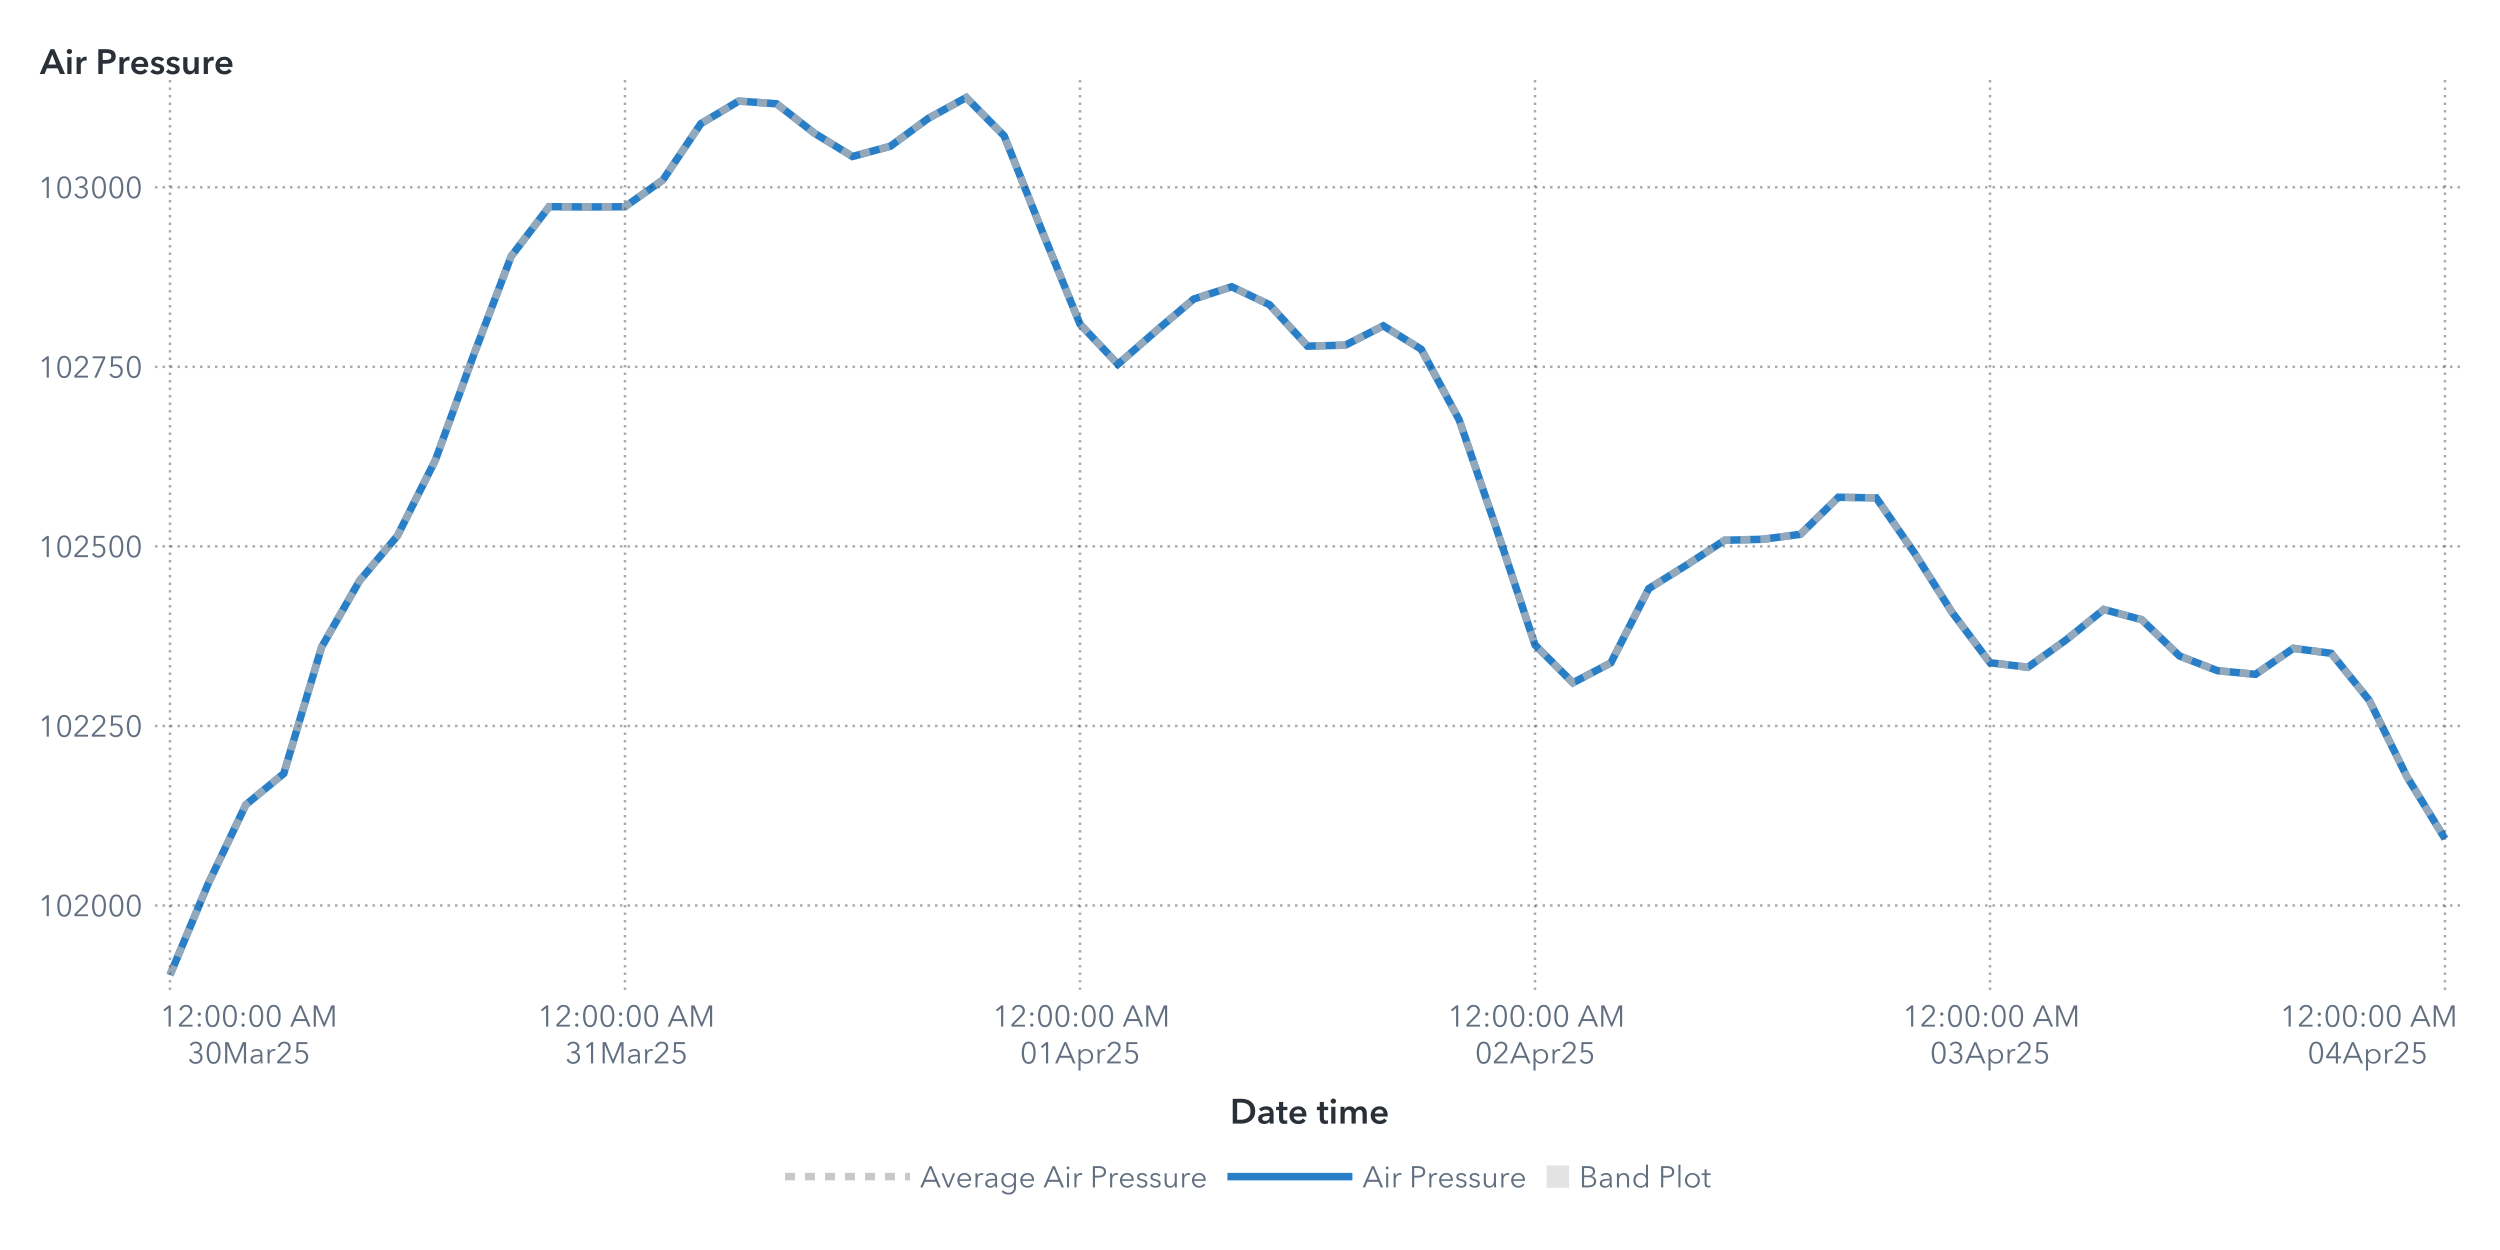
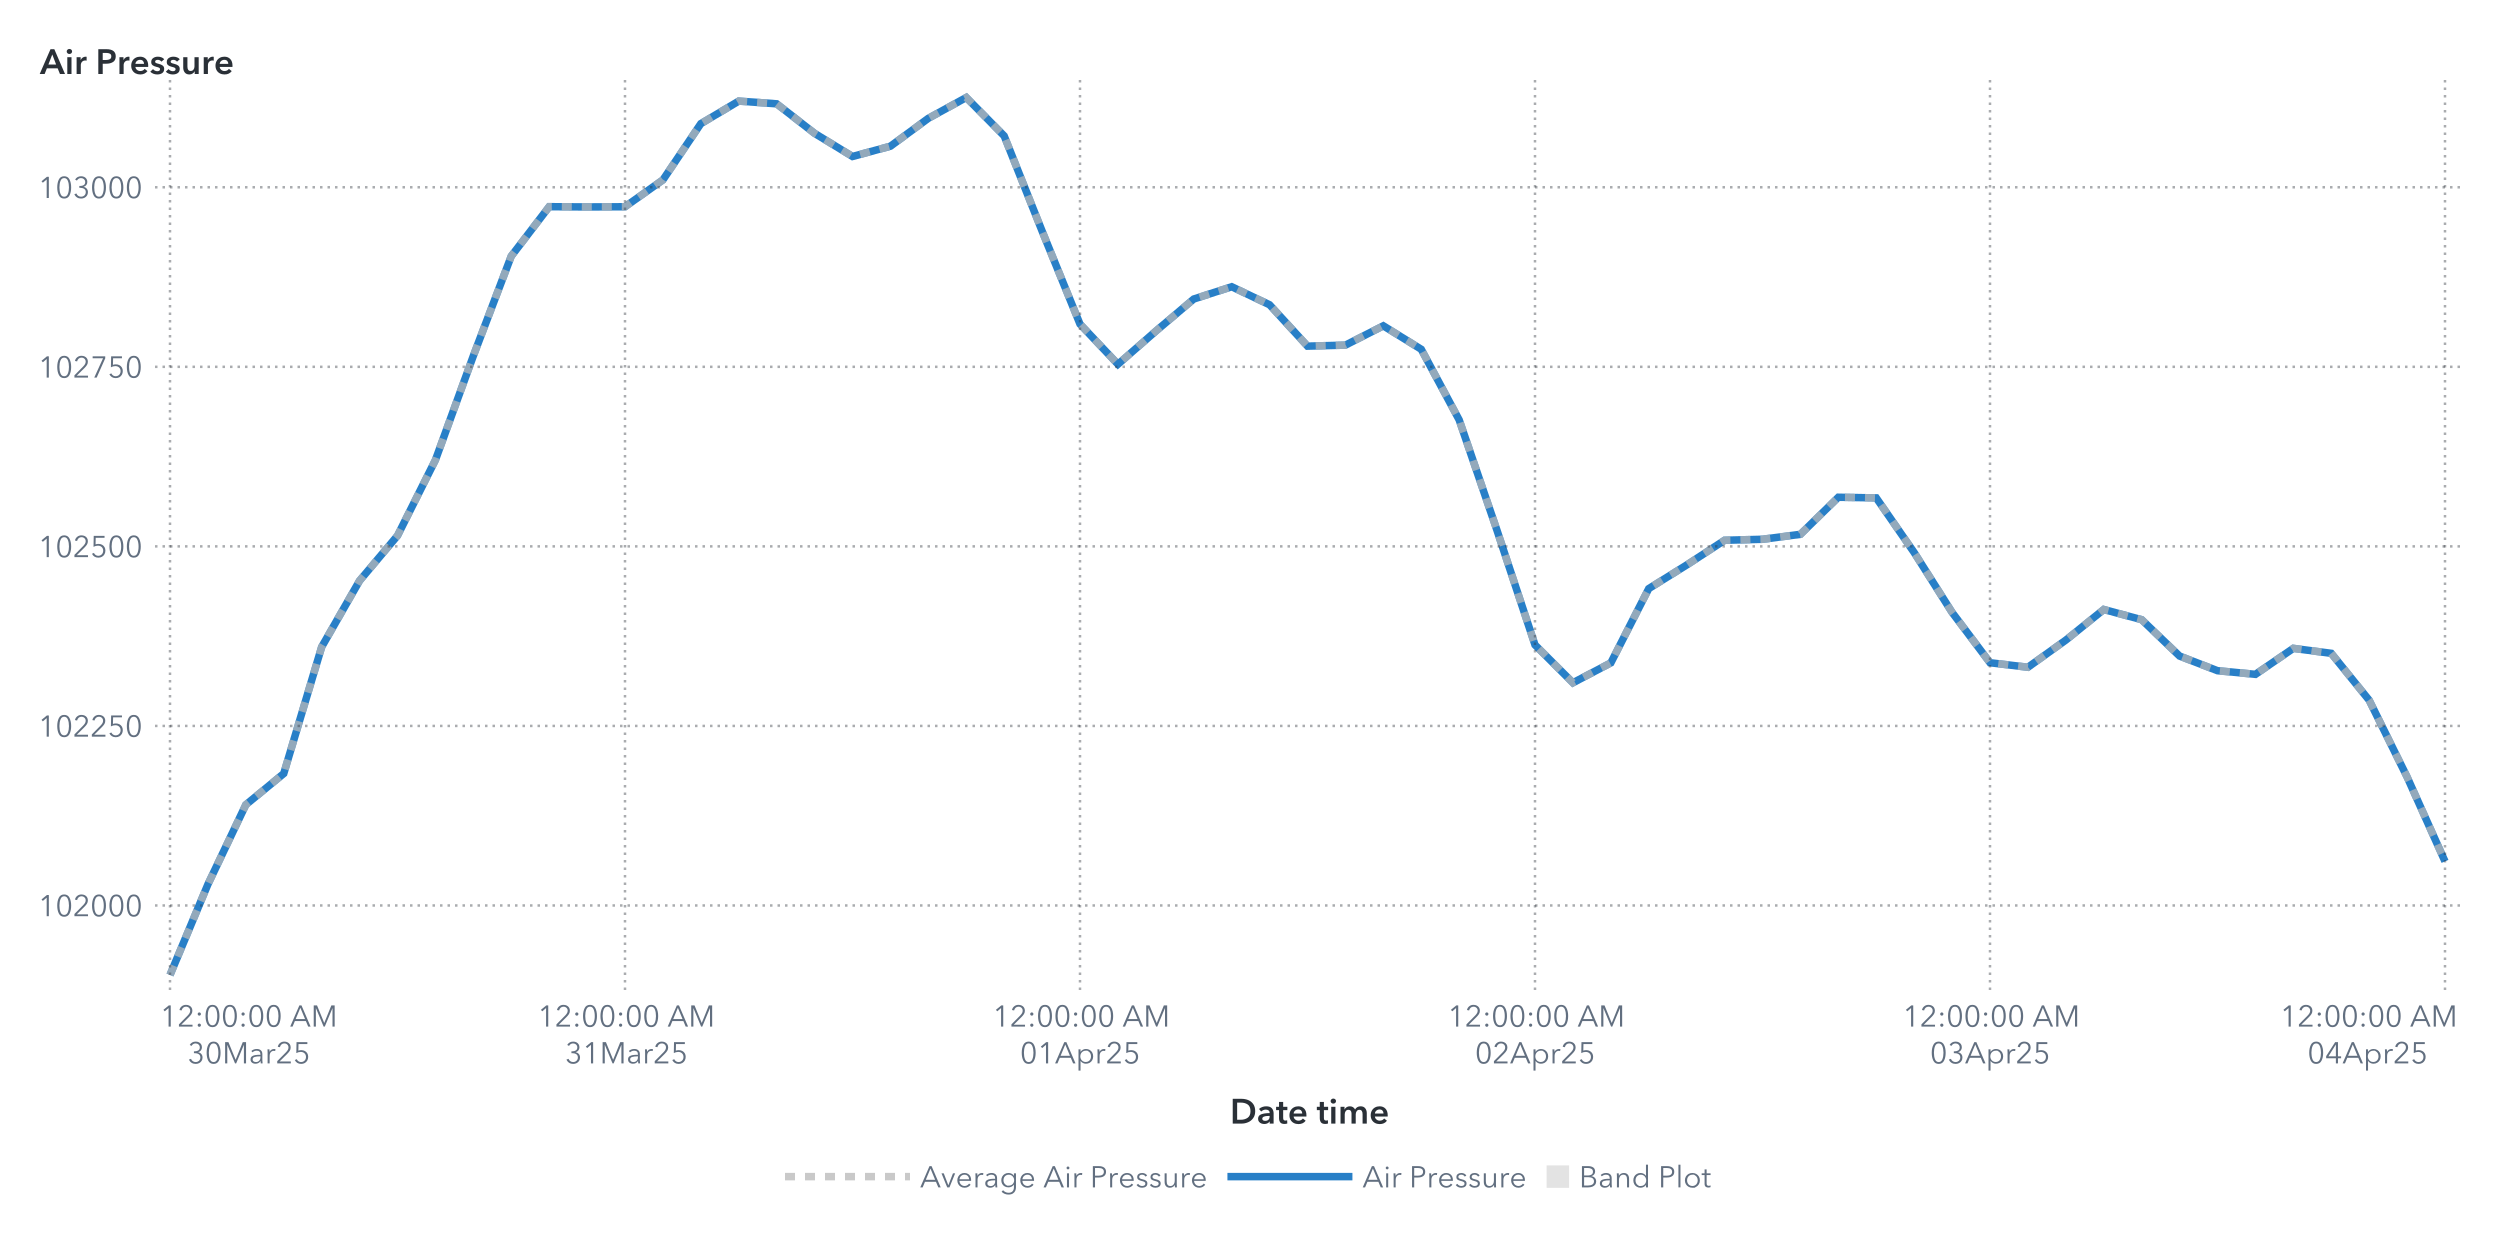
<svg xmlns="http://www.w3.org/2000/svg" xmlns:xlink="http://www.w3.org/1999/xlink" version="1.1" width="1000" height="500" viewBox="0 0 1000 500">
  <rect x="0" y="0" width="1000" height="500" fill="#ffffff">
</rect>
  <g>
    <rect x="0" y="0" rx="5" ry="5" width="1000.0" height="500.0" fill="#ffffff" opacity="0">
</rect>
    <rect x="0" y="0" rx="5" ry="5" width="1000.0" height="500.0" fill="#ffffff" opacity="0">
</rect>
    <rect x="0" y="0" rx="5" ry="5" width="1000.0" height="500.0" fill="#ffffff" opacity="0">
</rect>
    <rect x="0" y="0" rx="5" ry="5" width="1000.0" height="500.0" fill="#ffffff" opacity="0">
</rect>
    <g transform=" translate(16.0 -16.0)">
      <defs>
        <clipPath id="ClipPath0">
          <rect x="46" y="46" width="925" height="366">
</rect>
        </clipPath>
      </defs>
      <g clip-path="url(#ClipPath0)">
        <defs>
          <clipPath id="ClipPath1">
            <rect x="46" y="48" width="923" height="364">
</rect>
          </clipPath>
        </defs>
        <g clip-path="url(#ClipPath1)">
          <g transform="">
-             <polyline id="Polyline_72" points="52.0,406.0  67.17,369.72  82.33,337.89  97.5,325.42  112.67,274.77  127.83,248.28  143.0,230.27  158.17,199.99  173.33,158.36  188.5,118.46  203.67,98.67  218.83,98.78  234.0,98.7  249.17,87.95  264.33,65.46  279.5,56.44  294.67,57.53  309.83,69.34  325.0,78.59  340.17,74.48  355.33,63.33  370.5,55.0  385.67,70.37  400.83,108.41  416.0,145.64  431.17,161.7  446.33,148.45  461.5,135.61  476.67,130.7  491.83,137.91  507.0,154.46  522.17,154.05  537.33,146.33  552.5,155.72  567.67,183.96  582.83,228.23  598.0,273.97  613.17,289.11  628.33,281.15  643.5,251.44  658.67,241.99  673.83,232.11  689.0,231.71  704.17,229.72  719.33,214.9  734.5,215.16  749.67,237.02  764.83,260.95  780.0,281.09  795.17,282.9  810.33,272.04  825.5,259.8  840.67,263.88  855.83,278.42  871.0,284.28  886.17,285.74  901.33,275.34  916.5,277.33  931.67,296.09  946.83,326.77  962.0,351.5 " fill="none" stroke="#287fc7" stroke-width="3.0">
+             <polyline id="Polyline_72" points="52.0,406.0  67.17,369.72  82.33,337.89  97.5,325.42  112.67,274.77  127.83,248.28  143.0,230.27  158.17,199.99  173.33,158.36  188.5,118.46  203.67,98.67  218.83,98.78  234.0,98.7  249.17,87.95  264.33,65.46  279.5,56.44  294.67,57.53  309.83,69.34  325.0,78.59  340.17,74.48  355.33,63.33  370.5,55.0  385.67,70.37  400.83,108.41  416.0,145.64  431.17,161.7  446.33,148.45  461.5,135.61  476.67,130.7  491.83,137.91  507.0,154.46  522.17,154.05  537.33,146.33  552.5,155.72  567.67,183.96  582.83,228.23  598.0,273.97  613.17,289.11  628.33,281.15  643.5,251.44  658.67,241.99  673.83,232.11  689.0,231.71  704.17,229.72  719.33,214.9  734.5,215.16  749.67,237.02  764.83,260.95  780.0,281.09  795.17,282.9  810.33,272.04  825.5,259.8  840.67,263.88  855.83,278.42  871.0,284.28  886.17,285.74  901.33,275.34  916.5,277.33  931.67,296.09  946.83,326.77  962.0,360.55 " fill="none" stroke="#287fc7" stroke-width="3.0">
</polyline>
          </g>
          <g transform="">
-             <polyline id="Polyline_195" points="52.0,406.0  67.17,369.72  82.33,337.89  97.5,325.42  112.67,274.77  127.83,248.28  143.0,230.27  158.17,199.99  173.33,158.36  188.5,118.46  203.67,98.67  218.83,98.78  234.0,98.7  249.17,87.95  264.33,65.46  279.5,56.44  294.67,57.53  309.83,69.34  325.0,78.59  340.17,74.48  355.33,63.33  370.5,55.0  385.67,70.37  400.83,108.41  416.0,145.64  431.17,161.7  446.33,148.45  461.5,135.61  476.67,130.7  491.83,137.91  507.0,154.46  522.17,154.05  537.33,146.33  552.5,155.72  567.67,183.96  582.83,228.23  598.0,273.97  613.17,289.11  628.33,281.15  643.5,251.44  658.67,241.99  673.83,232.11  689.0,231.71  704.17,229.72  719.33,214.9  734.5,215.16  749.67,237.02  764.83,260.95  780.0,281.09  795.17,282.9  810.33,272.04  825.5,259.8  840.67,263.88  855.83,278.42  871.0,284.28  886.17,285.74  901.33,275.34  916.5,277.33  931.67,296.09  946.83,326.77  962.0,351.5 " fill="none" stroke="#b7b7b7" stroke-width="3.0" stroke-dasharray="4,4" opacity="0.75">
+             <polyline id="Polyline_195" points="52.0,406.0  67.17,369.72  82.33,337.89  97.5,325.42  112.67,274.77  127.83,248.28  143.0,230.27  158.17,199.99  173.33,158.36  188.5,118.46  203.67,98.67  218.83,98.78  234.0,98.7  249.17,87.95  264.33,65.46  279.5,56.44  294.67,57.53  309.83,69.34  325.0,78.59  340.17,74.48  355.33,63.33  370.5,55.0  385.67,70.37  400.83,108.41  416.0,145.64  431.17,161.7  446.33,148.45  461.5,135.61  476.67,130.7  491.83,137.91  507.0,154.46  522.17,154.05  537.33,146.33  552.5,155.72  567.67,183.96  582.83,228.23  598.0,273.97  613.17,289.11  628.33,281.15  643.5,251.44  658.67,241.99  673.83,232.11  689.0,231.71  704.17,229.72  719.33,214.9  734.5,215.16  749.67,237.02  764.83,260.95  780.0,281.09  795.17,282.9  810.33,272.04  825.5,259.8  840.67,263.88  855.83,278.42  871.0,284.28  886.17,285.74  901.33,275.34  916.5,277.33  931.67,296.09  946.83,326.77  962.0,360.55 " fill="none" stroke="#b7b7b7" stroke-width="3.0" stroke-dasharray="4,4" opacity="0.75">
</polyline>
          </g>
          <g transform="">
</g>
        </g>
        <path d="M46.0 378.19L969.0 378.19" stroke="#2a3037" stroke-dasharray="1,2" fill="none" opacity="0.4">
</path>
        <path d="M46.0 306.37L969.0 306.37" stroke="#2a3037" stroke-dasharray="1,2" fill="none" opacity="0.4">
</path>
        <path d="M46.0 234.55L969.0 234.55" stroke="#2a3037" stroke-dasharray="1,2" fill="none" opacity="0.4">
</path>
        <path d="M46.0 162.73L969.0 162.73" stroke="#2a3037" stroke-dasharray="1,2" fill="none" opacity="0.4">
</path>
        <path d="M46.0 90.91L969.0 90.91" stroke="#2a3037" stroke-dasharray="1,2" fill="none" opacity="0.4">
</path>
        <path d="M52.0 412.0L52.0 48.0" stroke="#2a3037" stroke-dasharray="1,2" fill="none" opacity="0.4">
</path>
        <path d="M234.0 412.0L234.0 48.0" stroke="#2a3037" stroke-dasharray="1,2" fill="none" opacity="0.4">
</path>
        <path d="M416.0 412.0L416.0 48.0" stroke="#2a3037" stroke-dasharray="1,2" fill="none" opacity="0.4">
</path>
        <path d="M598.0 412.0L598.0 48.0" stroke="#2a3037" stroke-dasharray="1,2" fill="none" opacity="0.4">
</path>
        <path d="M780.0 412.0L780.0 48.0" stroke="#2a3037" stroke-dasharray="1,2" fill="none" opacity="0.4">
</path>
        <path d="M962.0 412.0L962.0 48.0" stroke="#2a3037" stroke-dasharray="1,2" fill="none" opacity="0.4">
</path>
      </g>
      <defs>
        <clipPath id="ClipPath2">
          <rect x="0" y="49" width="46" height="363">
</rect>
        </clipPath>
      </defs>
      <g clip-path="url(#ClipPath2)">
        <g fill="#626f80" stroke="#626f80" transform="translate(-0.76 382.49) scale(0.012 -0.012)">
          <defs>
            <path id="g49/TT0" d="M358.0 0 L286.0 0 L286.0 619.0 L158.0 510.0 L114.0 560.0 L294.0 708.0 L358.0 708.0 L358.0 0Z">
</path>
          </defs>
          <use x="0" y="0" xlink:href="#g49/TT0" />
          <defs>
            <path id="g48/TT0" d="M522.0 353.0Q 522.0,195.0  467.0,88.5 T 290.0,-18.0 Q 167.0,-18.0  112.5,88.5 T 58.0,353.0 Q 58.0,512.0  112.5,619.0 T 290.0,726.0 Q 412.0,726.0  467.0,618.5 T 522.0,353.0 Z M131.0 353.0Q 131.0,226.0  167.5,135.0 T 290.0,44.0 Q 375.0,44.0  412.0,135.5 T 449.0,353.0 Q 449.0,480.0  412.0,572.5 T 290.0,665.0 Q 204.0,665.0  167.5,573.0 T 131.0,353.0 Z">
</path>
          </defs>
          <use x="580.0" y="0" xlink:href="#g48/TT0" />
          <defs>
            <path id="g50/TT0" d="M51.0 0 L51.0 75.0 L341.0 368.0Q 380.0,408.0  403.0,447.0 T 426.0,530.0 Q 426.0,590.0  385.5,627.5 T 286.0,665.0 Q 230.0,665.0  191.0,630.0 T 140.0,539.0  L69.0 553.0Q 84.0,629.0  144.0,677.5 T 286.0,726.0 Q 344.0,726.0  392.5,703.5 T 470.0,637.0 T 499.0,531.0 Q 499.0,469.0  470.0,421.5 T 384.0,317.0  L129.0 64.0 L504.0 64.0 L504.0 0 L51.0 0Z">
</path>
          </defs>
          <use x="1160.0" y="0" xlink:href="#g50/TT0" />
          <use x="1740.0" y="0" xlink:href="#g48/TT0" />
          <use x="2320.0" y="0" xlink:href="#g48/TT0" />
          <use x="2900.0" y="0" xlink:href="#g48/TT0" />
        </g>
        <text id="Text_380" x="41.0" y="382.49" font-size="9.0pt" font-family="Avenir Next for SAS" fill="#626f80" text-anchor="end" opacity="0">
102000</text>
        <g fill="#626f80" stroke="#626f80" transform="translate(-0.76 310.67) scale(0.012 -0.012)">
          <use x="0" y="0" xlink:href="#g49/TT0" />
          <use x="580.0" y="0" xlink:href="#g48/TT0" />
          <use x="1160.0" y="0" xlink:href="#g50/TT0" />
          <use x="1740.0" y="0" xlink:href="#g50/TT0" />
          <defs>
            <path id="g53/TT0" d="M180.0 644.0 L175.0 425.0Q 219.0,441.0  273.0,441.0 Q 339.0,441.0  391.5,413.0 T 473.5,334.5 T 503.0,219.0 Q 503.0,151.0  473.5,97.0 T 390.5,12.5 T 268.0,-18.0 Q 194.0,-18.0  140.0,16.0 T 56.0,111.0  L121.0 140.0Q 140.0,96.0  179.0,70.0 T 264.0,44.0 Q 311.0,44.0  349.0,66.0 T 408.5,126.5 T 430.0,212.0 Q 430.0,289.0  380.5,335.5 T 254.0,382.0 Q 180.0,382.0  107.0,343.0  L114.0 708.0 L475.0 708.0 L475.0 644.0 L180.0 644.0Z">
</path>
          </defs>
          <use x="2320.0" y="0" xlink:href="#g53/TT0" />
          <use x="2900.0" y="0" xlink:href="#g48/TT0" />
        </g>
        <text id="Text_381" x="41.0" y="310.67" font-size="9.0pt" font-family="Avenir Next for SAS" fill="#626f80" text-anchor="end" opacity="0">
102250</text>
        <g fill="#626f80" stroke="#626f80" transform="translate(-0.76 238.85) scale(0.012 -0.012)">
          <use x="0" y="0" xlink:href="#g49/TT0" />
          <use x="580.0" y="0" xlink:href="#g48/TT0" />
          <use x="1160.0" y="0" xlink:href="#g50/TT0" />
          <use x="1740.0" y="0" xlink:href="#g53/TT0" />
          <use x="2320.0" y="0" xlink:href="#g48/TT0" />
          <use x="2900.0" y="0" xlink:href="#g48/TT0" />
        </g>
        <text id="Text_382" x="41.0" y="238.85" font-size="9.0pt" font-family="Avenir Next for SAS" fill="#626f80" text-anchor="end" opacity="0">
102500</text>
        <g fill="#626f80" stroke="#626f80" transform="translate(-0.76 167.03) scale(0.012 -0.012)">
          <use x="0" y="0" xlink:href="#g49/TT0" />
          <use x="580.0" y="0" xlink:href="#g48/TT0" />
          <use x="1160.0" y="0" xlink:href="#g50/TT0" />
          <defs>
            <path id="g55/TT0" d="M498.0 642.0 L213.0 0 L132.0 0 L425.0 644.0 L78.0 644.0 L78.0 708.0 L498.0 708.0 L498.0 642.0Z">
</path>
          </defs>
          <use x="1740.0" y="0" xlink:href="#g55/TT0" />
          <use x="2320.0" y="0" xlink:href="#g53/TT0" />
          <use x="2900.0" y="0" xlink:href="#g48/TT0" />
        </g>
        <text id="Text_383" x="41.0" y="167.03" font-size="9.0pt" font-family="Avenir Next for SAS" fill="#626f80" text-anchor="end" opacity="0">
102750</text>
        <g fill="#626f80" stroke="#626f80" transform="translate(-0.76 95.21) scale(0.012 -0.012)">
          <use x="0" y="0" xlink:href="#g49/TT0" />
          <use x="580.0" y="0" xlink:href="#g48/TT0" />
          <defs>
            <path id="g51/TT0" d="M245.0 402.0Q 319.0,402.0  364.5,433.5 T 410.0,532.0 Q 410.0,590.0  369.0,627.5 T 270.0,665.0 Q 226.0,665.0  191.0,643.5 T 135.0,582.0  L74.0 614.0Q 106.0,670.0  157.0,698.0 T 274.0,726.0 Q 331.0,726.0  378.0,703.5 T 453.0,638.0 T 481.0,536.0 Q 481.0,475.0  446.5,432.0 T 358.0,374.0  L358.0 372.0Q 421.0,359.0  461.0,312.0 T 501.0,196.0 Q 501.0,131.0  470.0,82.5 T 387.0,8.0 T 273.0,-18.0 Q 196.0,-18.0  137.5,19.5 T 49.0,127.0  L117.0 152.0Q 135.0,102.0  177.0,73.0 T 273.0,44.0 Q 314.0,44.0  350.0,62.5 T 407.5,115.5 T 429.0,196.0 Q 429.0,271.0  376.0,305.5 T 245.0,340.0  L214.0 340.0 L214.0 402.0 L245.0 402.0Z">
</path>
          </defs>
          <use x="1160.0" y="0" xlink:href="#g51/TT0" />
          <use x="1740.0" y="0" xlink:href="#g48/TT0" />
          <use x="2320.0" y="0" xlink:href="#g48/TT0" />
          <use x="2900.0" y="0" xlink:href="#g48/TT0" />
        </g>
        <text id="Text_384" x="41.0" y="95.21" font-size="9.0pt" font-family="Avenir Next for SAS" fill="#626f80" text-anchor="end" opacity="0">
103000</text>
      </g>
      <g fill="#2a3037" stroke="#2a3037" transform="translate(0 45.59) scale(0.014 -0.014)">
        <defs>
          <path id="g65/TT1" d="M300.0 708.0 L409.0 708.0 L714.0 0 L570.0 0 L504.0 162.0 L197.0 162.0 L133.0 0 L-8.0 0 L300.0 708.0Z M460.0 270.0 L351.0 558.0 L240.0 270.0 L460.0 270.0Z">
</path>
        </defs>
        <use x="0" y="0" xlink:href="#g65/TT1" />
        <defs>
          <path id="g105/TT1" d="M133.0 715.0Q 166.0,715.0  188.5,694.5 T 211.0,643.0 Q 211.0,612.0  188.5,591.5 T 133.0,571.0 Q 101.0,571.0  79.0,592.5 T 57.0,643.0 Q 57.0,672.0  79.0,693.5 T 133.0,715.0 Z M74.0 480.0 L194.0 480.0 L194.0 0 L74.0 0 L74.0 480.0Z">
</path>
        </defs>
        <use x="706.0" y="0" xlink:href="#g105/TT1" />
        <defs>
          <path id="g114/TT1" d="M187.0 480.0 L187.0 400.0 L189.0 400.0Q 209.0,443.0  246.0,468.5 T 329.0,494.0 Q 346.0,494.0  358.0,491.0  L358.0 381.0Q 338.0,386.0  321.0,386.0 Q 272.0,386.0  243.0,363.0 T 203.0,310.5 T 192.0,257.0  L192.0 0 L72.0 0 L72.0 480.0 L187.0 480.0Z">
</path>
        </defs>
        <use x="974.0" y="0" xlink:href="#g114/TT1" />
        <defs>
          <path id="g80/TT1" d="M309.0 708.0Q 576.0,708.0  576.0,503.0 Q 576.0,393.0  500.0,343.0 T 301.0,293.0  L204.0 293.0 L204.0 0 L78.0 0 L78.0 708.0 L309.0 708.0Z M449.0 503.0Q 449.0,560.0  407.5,581.0 T 296.0,602.0  L204.0 602.0 L204.0 399.0 L292.0 399.0Q 363.0,399.0  406.0,422.0 T 449.0,503.0 Z">
</path>
        </defs>
        <use x="1588.0" y="0" xlink:href="#g80/TT1" />
        <use x="2198.0" y="0" xlink:href="#g114/TT1" />
        <defs>
          <path id="g101/TT1" d="M529.0 202.0 L164.0 202.0Q 168.0,152.0  208.0,118.0 T 301.0,84.0 Q 384.0,84.0  428.0,146.0  L508.0 82.0Q 437.0,-14.0  302.0,-14.0 Q 228.0,-14.0  169.5,16.5 T 77.5,104.0 T 44.0,237.0 Q 44.0,313.0  77.0,371.5 T 168.0,462.0 T 298.0,494.0 Q 402.0,494.0  466.0,427.0 T 530.0,234.0 Q 530.0,213.0  529.0,202.0 Z M297.0 404.0Q 244.0,404.0  206.0,371.0 T 164.0,288.0  L410.0 288.0Q 410.0,338.0  381.0,371.0 T 297.0,404.0 Z">
</path>
        </defs>
        <use x="2562.0" y="0" xlink:href="#g101/TT1" />
        <defs>
          <path id="g115/TT1" d="M230.0 404.0Q 198.0,404.0  175.5,391.0 T 153.0,352.0 Q 153.0,327.0  176.0,315.0 T 257.0,289.0 Q 325.0,273.0  368.5,241.0 T 412.0,146.0 Q 412.0,64.0  355.5,25.0 T 212.0,-14.0 Q 155.0,-14.0  102.0,7.0 T 15.0,65.0  L94.0 139.0Q 114.0,112.0  146.5,95.5 T 217.0,79.0 Q 248.0,79.0  271.0,93.0 T 294.0,136.0 Q 294.0,164.0  269.5,177.5 T 184.0,205.0 Q 119.0,221.0  80.5,250.5 T 42.0,341.0 Q 42.0,416.0  98.0,455.0 T 233.0,494.0 Q 287.0,494.0  336.0,475.0 T 413.0,421.0  L335.0 352.0Q 318.0,374.0  290.0,389.0 T 230.0,404.0 Z">
</path>
        </defs>
        <use x="3136.0" y="0" xlink:href="#g115/TT1" />
        <use x="3580.0" y="0" xlink:href="#g115/TT1" />
        <defs>
          <path id="g117/TT1" d="M396.0 0 L396.0 77.0 L394.0 77.0Q 377.0,39.0  336.5,12.5 T 245.0,-14.0 Q 157.0,-14.0  112.5,42.5 T 68.0,180.0  L68.0 480.0 L188.0 480.0 L188.0 214.0Q 188.0,86.0  278.0,86.0 Q 332.0,86.0  361.0,124.5 T 390.0,216.0  L390.0 480.0 L510.0 480.0 L510.0 0 L396.0 0Z">
</path>
        </defs>
        <use x="4024.0" y="0" xlink:href="#g117/TT1" />
        <use x="4606.0" y="0" xlink:href="#g114/TT1" />
        <use x="4970.0" y="0" xlink:href="#g101/TT1" />
      </g>
      <text id="Text_385" x="0" y="45.59" font-size="10.5pt" font-family="Avenir Next for SAS" font-weight="bold" fill="#2a3037" text-anchor="start" opacity="0">
Air Pressure</text>
      <defs>
        <clipPath id="ClipPath3">
          <rect x="46" y="412" width="922" height="57">
</rect>
        </clipPath>
      </defs>
      <g clip-path="url(#ClipPath3)">
        <g fill="#626f80" stroke="#626f80" transform="translate(48.0 426.65) scale(0.012 -0.012)">
          <use x="0" y="0" xlink:href="#g49/TT0" />
          <use x="580.0" y="0" xlink:href="#g50/TT0" />
          <defs>
            <path id="g58/TT0" d="M150.0 366.0Q 127.0,366.0  111.5,382.0 T 96.0,420.0 Q 96.0,442.0  111.5,458.0 T 150.0,474.0 Q 173.0,474.0  188.5,458.0 T 204.0,420.0 Q 204.0,398.0  188.5,382.0 T 150.0,366.0 Z M150.0 -6.0Q 127.0,-6.0  111.5,10.0 T 96.0,48.0 Q 96.0,70.0  111.5,86.0 T 150.0,102.0 Q 173.0,102.0  188.5,86.0 T 204.0,48.0 Q 204.0,26.0  188.5,10.0 T 150.0,-6.0 Z">
</path>
          </defs>
          <use x="1160.0" y="0" xlink:href="#g58/TT0" />
          <use x="1460.0" y="0" xlink:href="#g48/TT0" />
          <use x="2040.0" y="0" xlink:href="#g48/TT0" />
          <use x="2620.0" y="0" xlink:href="#g58/TT0" />
          <use x="2920.0" y="0" xlink:href="#g48/TT0" />
          <use x="3500.0" y="0" xlink:href="#g48/TT0" />
          <defs>
            <path id="g65/TT0" d="M89.0 0 L10.0 0 L316.0 708.0 L386.0 708.0 L690.0 0 L610.0 0 L532.0 186.0 L166.0 186.0 L89.0 0Z M193.0 252.0 L505.0 252.0 L349.0 628.0 L193.0 252.0Z">
</path>
          </defs>
          <use x="4330.0" y="0" xlink:href="#g65/TT0" />
          <defs>
            <path id="g77/TT0" d="M444.0 122.0 L445.0 122.0 L682.0 708.0 L792.0 708.0 L792.0 0 L720.0 0 L720.0 615.0 L718.0 615.0 L462.0 0 L424.0 0 L168.0 615.0 L166.0 615.0 L166.0 0 L94.0 0 L94.0 708.0 L204.0 708.0 L444.0 122.0Z">
</path>
          </defs>
          <use x="5030.0" y="0" xlink:href="#g77/TT0" />
        </g>
        <text x="83.0" y="426.65" font-size="9.0pt" font-family="Avenir Next for SAS" fill="#626f80" text-anchor="middle" opacity="0">
12:00:00 AM</text>
        <g fill="#626f80" stroke="#626f80" transform="translate(59.0 441.35) scale(0.012 -0.012)">
          <use x="0" y="0" xlink:href="#g51/TT0" />
          <use x="580.0" y="0" xlink:href="#g48/TT0" />
          <use x="1160.0" y="0" xlink:href="#g77/TT0" />
          <defs>
            <path id="g97/TT0" d="M260.0 423.0Q 220.0,423.0  183.0,408.0 T 121.0,368.0  L83.0 413.0Q 113.0,443.0  161.0,461.5 T 267.0,480.0 Q 347.0,480.0  398.0,436.0 T 449.0,310.0  L449.0 105.0Q 449.0,42.0  457.0,0  L396.0 0Q 389.0,40.0  389.0,76.0  L387.0 76.0Q 355.0,30.0  314.5,9.0 T 217.0,-12.0 Q 178.0,-12.0  141.0,2.5 T 79.5,49.0 T 55.0,130.0 Q 55.0,198.0  99.0,232.0 T 212.5,276.5 T 385.0,287.0  L385.0 302.0Q 385.0,362.0  353.0,392.5 T 260.0,423.0 Z M125.0 133.0Q 125.0,87.0  157.0,65.5 T 235.0,44.0 Q 304.0,44.0  344.5,89.0 T 385.0,199.0  L385.0 234.0 L365.0 234.0Q 259.0,234.0  192.0,213.5 T 125.0,133.0 Z">
</path>
          </defs>
          <use x="2046.0" y="0" xlink:href="#g97/TT0" />
          <defs>
            <path id="g114/TT0" d="M86.0 468.0 L151.0 468.0Q 155.0,418.0  155.0,388.0  L157.0 388.0Q 177.0,429.0  217.5,454.5 T 307.0,480.0 Q 334.0,480.0  352.0,475.0  L343.0 411.0Q 337.0,413.0  322.5,415.0 T 295.0,417.0 Q 236.0,417.0  197.0,372.5 T 158.0,240.0  L158.0 0 L90.0 0 L90.0 365.0Q 90.0,425.0  86.0,468.0 Z">
</path>
          </defs>
          <use x="2580.0" y="0" xlink:href="#g114/TT0" />
          <use x="2940.0" y="0" xlink:href="#g50/TT0" />
          <use x="3520.0" y="0" xlink:href="#g53/TT0" />
        </g>
        <text x="83.0" y="441.35" font-size="9.0pt" font-family="Avenir Next for SAS" fill="#626f80" text-anchor="middle" opacity="0">
30Mar25</text>
        <g fill="#626f80" stroke="#626f80" transform="translate(199.0 426.65) scale(0.012 -0.012)">
          <use x="0" y="0" xlink:href="#g49/TT0" />
          <use x="580.0" y="0" xlink:href="#g50/TT0" />
          <use x="1160.0" y="0" xlink:href="#g58/TT0" />
          <use x="1460.0" y="0" xlink:href="#g48/TT0" />
          <use x="2040.0" y="0" xlink:href="#g48/TT0" />
          <use x="2620.0" y="0" xlink:href="#g58/TT0" />
          <use x="2920.0" y="0" xlink:href="#g48/TT0" />
          <use x="3500.0" y="0" xlink:href="#g48/TT0" />
          <use x="4330.0" y="0" xlink:href="#g65/TT0" />
          <use x="5030.0" y="0" xlink:href="#g77/TT0" />
        </g>
        <text x="234.0" y="426.65" font-size="9.0pt" font-family="Avenir Next for SAS" fill="#626f80" text-anchor="middle" opacity="0">
12:00:00 AM</text>
        <g fill="#626f80" stroke="#626f80" transform="translate(210.0 441.35) scale(0.012 -0.012)">
          <use x="0" y="0" xlink:href="#g51/TT0" />
          <use x="580.0" y="0" xlink:href="#g49/TT0" />
          <use x="1160.0" y="0" xlink:href="#g77/TT0" />
          <use x="2046.0" y="0" xlink:href="#g97/TT0" />
          <use x="2580.0" y="0" xlink:href="#g114/TT0" />
          <use x="2940.0" y="0" xlink:href="#g50/TT0" />
          <use x="3520.0" y="0" xlink:href="#g53/TT0" />
        </g>
        <text x="234.0" y="441.35" font-size="9.0pt" font-family="Avenir Next for SAS" fill="#626f80" text-anchor="middle" opacity="0">
31Mar25</text>
        <g fill="#626f80" stroke="#626f80" transform="translate(381.0 426.65) scale(0.012 -0.012)">
          <use x="0" y="0" xlink:href="#g49/TT0" />
          <use x="580.0" y="0" xlink:href="#g50/TT0" />
          <use x="1160.0" y="0" xlink:href="#g58/TT0" />
          <use x="1460.0" y="0" xlink:href="#g48/TT0" />
          <use x="2040.0" y="0" xlink:href="#g48/TT0" />
          <use x="2620.0" y="0" xlink:href="#g58/TT0" />
          <use x="2920.0" y="0" xlink:href="#g48/TT0" />
          <use x="3500.0" y="0" xlink:href="#g48/TT0" />
          <use x="4330.0" y="0" xlink:href="#g65/TT0" />
          <use x="5030.0" y="0" xlink:href="#g77/TT0" />
        </g>
        <text x="416.0" y="426.65" font-size="9.0pt" font-family="Avenir Next for SAS" fill="#626f80" text-anchor="middle" opacity="0">
12:00:00 AM</text>
        <g fill="#626f80" stroke="#626f80" transform="translate(392.0 441.35) scale(0.012 -0.012)">
          <use x="0" y="0" xlink:href="#g48/TT0" />
          <use x="580.0" y="0" xlink:href="#g49/TT0" />
          <use x="1160.0" y="0" xlink:href="#g65/TT0" />
          <defs>
            <path id="g112/TT0" d="M90.0 -240.0 L90.0 468.0 L158.0 468.0 L158.0 387.0 L161.0 387.0Q 189.0,431.0  237.0,455.5 T 337.0,480.0 Q 408.0,480.0  463.5,447.5 T 549.0,359.0 T 579.0,234.0 Q 579.0,165.0  549.0,109.0 T 463.5,20.5 T 337.0,-12.0 Q 286.0,-12.0  238.0,12.0 T 161.0,79.0  L158.0 79.0 L158.0 -240.0 L90.0 -240.0Z M330.0 423.0Q 278.0,423.0  237.0,398.0 T 173.0,330.0 T 150.0,234.0 Q 150.0,181.0  173.0,138.0 T 237.0,70.5 T 330.0,46.0 Q 385.0,46.0  425.0,71.0 T 486.0,138.5 T 507.0,234.0 Q 507.0,287.0  486.0,330.0 T 425.0,398.0 T 385.0,423.0 Z">
</path>
          </defs>
          <use x="1860.0" y="0" xlink:href="#g112/TT0" />
          <use x="2495.0" y="0" xlink:href="#g114/TT0" />
          <use x="2855.0" y="0" xlink:href="#g50/TT0" />
          <use x="3435.0" y="0" xlink:href="#g53/TT0" />
        </g>
        <text x="416.0" y="441.35" font-size="9.0pt" font-family="Avenir Next for SAS" fill="#626f80" text-anchor="middle" opacity="0">
01Apr25</text>
        <g fill="#626f80" stroke="#626f80" transform="translate(563.0 426.65) scale(0.012 -0.012)">
          <use x="0" y="0" xlink:href="#g49/TT0" />
          <use x="580.0" y="0" xlink:href="#g50/TT0" />
          <use x="1160.0" y="0" xlink:href="#g58/TT0" />
          <use x="1460.0" y="0" xlink:href="#g48/TT0" />
          <use x="2040.0" y="0" xlink:href="#g48/TT0" />
          <use x="2620.0" y="0" xlink:href="#g58/TT0" />
          <use x="2920.0" y="0" xlink:href="#g48/TT0" />
          <use x="3500.0" y="0" xlink:href="#g48/TT0" />
          <use x="4330.0" y="0" xlink:href="#g65/TT0" />
          <use x="5030.0" y="0" xlink:href="#g77/TT0" />
        </g>
        <text x="598.0" y="426.65" font-size="9.0pt" font-family="Avenir Next for SAS" fill="#626f80" text-anchor="middle" opacity="0">
12:00:00 AM</text>
        <g fill="#626f80" stroke="#626f80" transform="translate(574.0 441.35) scale(0.012 -0.012)">
          <use x="0" y="0" xlink:href="#g48/TT0" />
          <use x="580.0" y="0" xlink:href="#g50/TT0" />
          <use x="1160.0" y="0" xlink:href="#g65/TT0" />
          <use x="1860.0" y="0" xlink:href="#g112/TT0" />
          <use x="2495.0" y="0" xlink:href="#g114/TT0" />
          <use x="2855.0" y="0" xlink:href="#g50/TT0" />
          <use x="3435.0" y="0" xlink:href="#g53/TT0" />
        </g>
        <text x="598.0" y="441.35" font-size="9.0pt" font-family="Avenir Next for SAS" fill="#626f80" text-anchor="middle" opacity="0">
02Apr25</text>
        <g fill="#626f80" stroke="#626f80" transform="translate(745.0 426.65) scale(0.012 -0.012)">
          <use x="0" y="0" xlink:href="#g49/TT0" />
          <use x="580.0" y="0" xlink:href="#g50/TT0" />
          <use x="1160.0" y="0" xlink:href="#g58/TT0" />
          <use x="1460.0" y="0" xlink:href="#g48/TT0" />
          <use x="2040.0" y="0" xlink:href="#g48/TT0" />
          <use x="2620.0" y="0" xlink:href="#g58/TT0" />
          <use x="2920.0" y="0" xlink:href="#g48/TT0" />
          <use x="3500.0" y="0" xlink:href="#g48/TT0" />
          <use x="4330.0" y="0" xlink:href="#g65/TT0" />
          <use x="5030.0" y="0" xlink:href="#g77/TT0" />
        </g>
        <text x="780.0" y="426.65" font-size="9.0pt" font-family="Avenir Next for SAS" fill="#626f80" text-anchor="middle" opacity="0">
12:00:00 AM</text>
        <g fill="#626f80" stroke="#626f80" transform="translate(756.0 441.35) scale(0.012 -0.012)">
          <use x="0" y="0" xlink:href="#g48/TT0" />
          <use x="580.0" y="0" xlink:href="#g51/TT0" />
          <use x="1160.0" y="0" xlink:href="#g65/TT0" />
          <use x="1860.0" y="0" xlink:href="#g112/TT0" />
          <use x="2495.0" y="0" xlink:href="#g114/TT0" />
          <use x="2855.0" y="0" xlink:href="#g50/TT0" />
          <use x="3435.0" y="0" xlink:href="#g53/TT0" />
        </g>
        <text x="780.0" y="441.35" font-size="9.0pt" font-family="Avenir Next for SAS" fill="#626f80" text-anchor="middle" opacity="0">
03Apr25</text>
        <g fill="#626f80" stroke="#626f80" transform="translate(896.0 426.65) scale(0.012 -0.012)">
          <use x="0" y="0" xlink:href="#g49/TT0" />
          <use x="580.0" y="0" xlink:href="#g50/TT0" />
          <use x="1160.0" y="0" xlink:href="#g58/TT0" />
          <use x="1460.0" y="0" xlink:href="#g48/TT0" />
          <use x="2040.0" y="0" xlink:href="#g48/TT0" />
          <use x="2620.0" y="0" xlink:href="#g58/TT0" />
          <use x="2920.0" y="0" xlink:href="#g48/TT0" />
          <use x="3500.0" y="0" xlink:href="#g48/TT0" />
          <use x="4330.0" y="0" xlink:href="#g65/TT0" />
          <use x="5030.0" y="0" xlink:href="#g77/TT0" />
        </g>
        <text x="931.0" y="426.65" font-size="9.0pt" font-family="Avenir Next for SAS" fill="#626f80" text-anchor="middle" opacity="0">
12:00:00 AM</text>
        <g fill="#626f80" stroke="#626f80" transform="translate(907.0 441.35) scale(0.012 -0.012)">
          <use x="0" y="0" xlink:href="#g48/TT0" />
          <defs>
            <path id="g52/TT0" d="M436.0 234.0 L540.0 234.0 L540.0 171.0 L436.0 171.0 L436.0 0 L366.0 0 L366.0 171.0 L42.0 171.0 L42.0 241.0 L342.0 708.0 L436.0 708.0 L436.0 234.0Z M366.0 627.0 L364.0 627.0 L117.0 234.0 L366.0 234.0 L366.0 627.0Z">
</path>
          </defs>
          <use x="580.0" y="0" xlink:href="#g52/TT0" />
          <use x="1160.0" y="0" xlink:href="#g65/TT0" />
          <use x="1860.0" y="0" xlink:href="#g112/TT0" />
          <use x="2495.0" y="0" xlink:href="#g114/TT0" />
          <use x="2855.0" y="0" xlink:href="#g50/TT0" />
          <use x="3435.0" y="0" xlink:href="#g53/TT0" />
        </g>
        <text x="931.0" y="441.35" font-size="9.0pt" font-family="Avenir Next for SAS" fill="#626f80" text-anchor="middle" opacity="0">
04Apr25</text>
      </g>
      <g fill="#2a3037" stroke="#2a3037" transform="translate(476.0 465.44) scale(0.014 -0.014)">
        <defs>
          <path id="g68/TT1" d="M329.0 708.0Q 430.0,708.0  518.5,673.0 T 663.5,558.5 T 720.0,354.0 Q 720.0,237.0  663.0,157.0 T 516.5,38.5 T 329.0,0  L78.0 0 L78.0 708.0 L329.0 708.0Z M585.0 354.0Q 585.0,492.0  506.0,546.0 T 309.0,600.0  L204.0 600.0 L204.0 110.0 L309.0 110.0Q 424.0,110.0  504.5,166.5 T 585.0,354.0 Z">
</path>
        </defs>
        <use x="0" y="0" xlink:href="#g68/TT1" />
        <defs>
          <path id="g97/TT1" d="M367.0 61.0Q 349.0,29.0  308.5,8.5 T 218.0,-12.0 Q 175.0,-12.0  134.0,3.0 T 65.5,51.5 T 38.0,137.0 Q 38.0,233.0  131.0,266.5 T 368.0,300.0  L368.0 312.0Q 368.0,354.0  337.0,377.0 T 258.0,400.0 Q 221.0,400.0  186.0,384.5 T 127.0,345.0  L65.0 418.0Q 105.0,455.0  158.5,474.5 T 268.0,494.0 Q 385.0,494.0  433.5,436.0 T 482.0,292.0  L482.0 0 L370.0 0 L370.0 61.0 L367.0 61.0Z M341.0 219.0Q 158.0,219.0  158.0,139.0 Q 158.0,107.0  182.5,93.0 T 242.0,79.0 Q 303.0,79.0  335.5,111.5 T 368.0,202.0  L368.0 219.0 L341.0 219.0Z">
</path>
        </defs>
        <use x="764.0" y="0" xlink:href="#g97/TT1" />
        <defs>
          <path id="g116/TT1" d="M3.0 480.0 L87.0 480.0 L87.0 619.0 L205.0 619.0 L205.0 480.0 L325.0 480.0 L325.0 384.0 L205.0 384.0 L205.0 161.0Q 205.0,125.0  218.0,106.0 T 268.0,87.0 Q 299.0,87.0  319.0,97.0  L323.0 3.0Q 289.0,-10.0  243.0,-10.0 Q 155.0,-10.0  121.0,35.5 T 87.0,160.0  L87.0 384.0 L3.0 384.0 L3.0 480.0Z">
</path>
        </defs>
        <use x="1314.0" y="0" xlink:href="#g116/TT1" />
        <use x="1654.0" y="0" xlink:href="#g101/TT1" />
        <use x="2478.0" y="0" xlink:href="#g116/TT1" />
        <use x="2818.0" y="0" xlink:href="#g105/TT1" />
        <defs>
          <path id="g109/TT1" d="M822.0 300.0 L822.0 0 L702.0 0 L702.0 266.0Q 702.0,394.0  612.0,394.0 Q 560.0,394.0  533.0,354.5 T 506.0,262.0  L506.0 0 L386.0 0 L386.0 290.0Q 386.0,337.0  363.5,365.5 T 297.0,394.0 Q 246.0,394.0  219.0,355.5 T 192.0,264.0  L192.0 0 L72.0 0 L72.0 480.0 L186.0 480.0 L186.0 403.0 L188.0 403.0Q 205.0,442.0  244.0,468.0 T 337.0,494.0 Q 390.0,494.0  428.0,470.0 T 487.0,403.0 Q 511.0,447.0  551.5,470.5 T 645.0,494.0 Q 733.0,494.0  777.5,437.5 T 822.0,300.0 Z">
</path>
        </defs>
        <use x="3086.0" y="0" xlink:href="#g109/TT1" />
        <use x="3976.0" y="0" xlink:href="#g101/TT1" />
      </g>
      <text id="Text_387" x="507.0" y="465.44" font-size="10.5pt" font-family="Avenir Next for SAS" font-weight="bold" fill="#2a3037" text-anchor="middle" opacity="0">
Date time</text>
    </g>
    <g transform=" translate(16.0 -16.0)">
</g>
    <g transform=" translate(16.0 -16.0)">
</g>
    <g transform=" translate(16.0 -16.0)">
      <rect x="292.0" y="473.3" rx="5" ry="5" width="382.42" height="26.7" fill="#ffffff">
</rect>
      <path d="M298.0 486.65L348.0 486.65" stroke="#b7b7b7" stroke-dasharray="4,4" stroke-width="3.0" fill="none" opacity="0.75">
</path>
      <g fill="#626f80" stroke="#626f80" transform="translate(352.0 490.95) scale(0.012 -0.012)">
        <use x="0" y="0" xlink:href="#g65/TT0" />
        <defs>
          <path id="g118/TT0" d="M282.0 0 L207.0 0 L16.0 468.0 L92.0 468.0 L244.0 72.0 L246.0 72.0 L399.0 468.0 L472.0 468.0 L282.0 0Z">
</path>
        </defs>
        <use x="700.0" y="0" xlink:href="#g118/TT0" />
        <defs>
          <path id="g101/TT0" d="M515.0 216.0 L127.0 216.0Q 128.0,169.0  150.5,130.5 T 212.0,69.0 T 298.0,46.0 Q 347.0,46.0  387.0,69.5 T 448.0,127.0  L499.0 87.0Q 421.0,-12.0  298.0,-12.0 Q 229.0,-12.0  174.0,20.0 T 87.5,108.0 T 56.0,234.0 Q 56.0,303.0  87.0,359.5 T 172.0,448.0 T 292.0,480.0 Q 363.0,480.0  413.5,449.5 T 490.0,366.0 T 516.0,248.0 Q 516.0,228.0  515.0,216.0 Z M292.0 423.0Q 248.0,423.0  211.5,402.0 T 153.0,345.5 T 128.0,270.0  L447.0 270.0Q 444.0,338.0  403.5,380.5 T 292.0,423.0 Z">
</path>
        </defs>
        <use x="1188.0" y="0" xlink:href="#g101/TT0" />
        <use x="1760.0" y="0" xlink:href="#g114/TT0" />
        <use x="2120.0" y="0" xlink:href="#g97/TT0" />
        <defs>
          <path id="g103/TT0" d="M294.0 -180.0Q 389.0,-180.0  433.0,-129.0 T 477.0,4.0  L477.0 92.0 L475.0 92.0Q 449.0,50.0  399.5,25.0 T 298.0,0 Q 226.0,0  171.0,30.5 T 86.0,115.5 T 56.0,238.0 Q 56.0,305.0  86.5,360.0 T 172.0,447.5 T 298.0,480.0 Q 351.0,480.0  399.5,455.5 T 475.0,387.0  L477.0 387.0 L477.0 468.0 L545.0 468.0 L545.0 4.0Q 545.0,-56.0  523.0,-110.5 T 444.0,-202.5 T 291.0,-240.0 Q 227.0,-240.0  167.5,-215.0 T 66.0,-146.0  L115.0 -94.0Q 144.0,-131.0  193.0,-155.5 T 294.0,-180.0 Z M305.0 58.0Q 357.0,58.0  398.0,81.0 T 462.0,145.5 T 485.0,240.0 Q 485.0,289.0  461.5,331.0 T 397.0,398.0 T 305.0,423.0 Q 250.0,423.0  210.0,398.0 T 149.0,331.5 T 128.0,240.0 Q 128.0,190.0  149.0,148.5 T 210.0,82.5 T 250.0,58.0 Z">
</path>
        </defs>
        <use x="2654.0" y="0" xlink:href="#g103/TT0" />
        <use x="3286.0" y="0" xlink:href="#g101/TT0" />
        <use x="4108.0" y="0" xlink:href="#g65/TT0" />
        <defs>
          <path id="g105/TT0" d="M125.0 600.0Q 106.0,600.0  91.5,614.0 T 77.0,648.0 Q 77.0,668.0  91.5,682.0 T 125.0,696.0 Q 144.0,696.0  158.5,682.0 T 173.0,648.0 Q 173.0,628.0  158.5,614.0 T 125.0,600.0 Z M159.0 0 L91.0 0 L91.0 468.0 L159.0 468.0 L159.0 0Z">
</path>
        </defs>
        <use x="4808.0" y="0" xlink:href="#g105/TT0" />
        <use x="5058.0" y="0" xlink:href="#g114/TT0" />
        <defs>
          <path id="g80/TT0" d="M294.0 708.0Q 405.0,708.0  469.0,660.0 T 533.0,519.0 Q 533.0,426.0  468.0,377.5 T 292.0,329.0  L166.0 329.0 L166.0 0 L94.0 0 L94.0 708.0 L294.0 708.0Z M288.0 390.0Q 372.0,390.0  416.5,423.0 T 461.0,519.0 Q 461.0,583.0  416.5,614.5 T 288.0,646.0  L166.0 646.0 L166.0 390.0 L288.0 390.0Z">
</path>
        </defs>
        <use x="5668.0" y="0" xlink:href="#g80/TT0" />
        <use x="6248.0" y="0" xlink:href="#g114/TT0" />
        <use x="6608.0" y="0" xlink:href="#g101/TT0" />
        <defs>
          <path id="g115/TT0" d="M224.0 423.0Q 183.0,423.0  154.0,404.5 T 125.0,350.0 Q 125.0,318.0  151.0,300.0 T 237.0,270.0 Q 320.0,253.0  359.5,220.0 T 399.0,133.0 Q 399.0,59.0  347.5,23.5 T 223.0,-12.0 Q 167.0,-12.0  118.0,11.0 T 38.0,79.0  L92.0 119.0Q 111.0,87.0  146.5,66.5 T 222.0,46.0 Q 270.0,46.0  301.0,65.5 T 332.0,128.0 Q 332.0,163.0  299.5,182.0 T 194.0,218.0 Q 136.0,232.0  98.0,258.5 T 60.0,344.0 Q 60.0,411.0  108.5,445.5 T 227.0,480.0 Q 277.0,480.0  323.0,457.5 T 391.0,396.0  L339.0 357.0Q 324.0,387.0  293.0,405.0 T 224.0,423.0 Z">
</path>
        </defs>
        <use x="7180.0" y="0" xlink:href="#g115/TT0" />
        <use x="7624.0" y="0" xlink:href="#g115/TT0" />
        <defs>
          <path id="g117/TT0" d="M426.0 80.0 L424.0 80.0Q 405.0,40.0  359.5,14.0 T 264.0,-12.0 Q 177.0,-12.0  131.5,40.0 T 86.0,181.0  L86.0 468.0 L154.0 468.0 L154.0 209.0Q 154.0,130.0  182.5,87.5 T 281.0,45.0 Q 319.0,45.0  351.0,65.5 T 403.0,127.0 T 423.0,228.0  L423.0 468.0 L491.0 468.0 L491.0 103.0Q 491.0,43.0  495.0,0  L430.0 0Q 426.0,50.0  426.0,80.0 Z">
</path>
        </defs>
        <use x="8068.0" y="0" xlink:href="#g117/TT0" />
        <use x="8649.0" y="0" xlink:href="#g114/TT0" />
        <use x="9009.0" y="0" xlink:href="#g101/TT0" />
      </g>
      <text x="352.0" y="490.95" font-size="9.0pt" font-family="Avenir Next for SAS" fill="#626f80" text-anchor="start" opacity="0">
Average Air Pressure</text>
      <path d="M474.97 486.65L524.97 486.65Z" stroke="#287fc7" stroke-width="3.0" fill="none">
</path>
      <g fill="#626f80" stroke="#626f80" transform="translate(528.97 490.95) scale(0.012 -0.012)">
        <use x="0" y="0" xlink:href="#g65/TT0" />
        <use x="700.0" y="0" xlink:href="#g105/TT0" />
        <use x="950.0" y="0" xlink:href="#g114/TT0" />
        <use x="1560.0" y="0" xlink:href="#g80/TT0" />
        <use x="2140.0" y="0" xlink:href="#g114/TT0" />
        <use x="2500.0" y="0" xlink:href="#g101/TT0" />
        <use x="3072.0" y="0" xlink:href="#g115/TT0" />
        <use x="3516.0" y="0" xlink:href="#g115/TT0" />
        <use x="3960.0" y="0" xlink:href="#g117/TT0" />
        <use x="4541.0" y="0" xlink:href="#g114/TT0" />
        <use x="4901.0" y="0" xlink:href="#g101/TT0" />
      </g>
      <text x="528.97" y="490.95" font-size="9.0pt" font-family="Avenir Next for SAS" fill="#626f80" text-anchor="start" opacity="0">
Air Pressure</text>
      <rect x="602.65" y="482.15" width="9.0" height="9.0" fill="#d1d1d1" opacity="0.6">
</rect>
      <g fill="#626f80" stroke="#626f80" transform="translate(615.65 490.95) scale(0.012 -0.012)">
        <defs>
          <path id="g66/TT0" d="M305.0 708.0Q 401.0,708.0  467.0,666.0 T 533.0,527.0 Q 533.0,471.0  498.5,429.5 T 408.0,375.0  L408.0 373.0Q 479.0,365.0  523.5,318.0 T 568.0,196.0 Q 568.0,137.0  536.0,93.0 T 444.0,24.5 T 304.0,0  L94.0 0 L94.0 708.0 L305.0 708.0Z M311.0 398.0Q 372.0,398.0  416.5,428.0 T 461.0,522.0 Q 461.0,586.0  414.0,616.0 T 291.0,646.0  L166.0 646.0 L166.0 398.0 L311.0 398.0Z M300.0 62.0Q 385.0,62.0  440.0,96.0 T 495.0,200.0 Q 495.0,269.0  448.0,304.0 T 313.0,339.0  L166.0 339.0 L166.0 62.0 L300.0 62.0Z">
</path>
        </defs>
        <use x="0" y="0" xlink:href="#g66/TT0" />
        <use x="636.0" y="0" xlink:href="#g97/TT0" />
        <defs>
          <path id="g110/TT0" d="M155.0 388.0 L157.0 388.0Q 176.0,428.0  221.5,454.0 T 317.0,480.0 Q 404.0,480.0  449.5,428.0 T 495.0,287.0  L495.0 0 L427.0 0 L427.0 259.0Q 427.0,338.0  398.5,380.5 T 300.0,423.0 Q 262.0,423.0  230.0,402.5 T 178.0,341.0 T 158.0,240.0  L158.0 0 L90.0 0 L90.0 365.0Q 90.0,425.0  86.0,468.0  L151.0 468.0Q 155.0,418.0  155.0,388.0 Z">
</path>
        </defs>
        <use x="1170.0" y="0" xlink:href="#g110/TT0" />
        <defs>
          <path id="g100/TT0" d="M298.0 -12.0Q 227.0,-12.0  171.5,20.5 T 86.0,109.0 T 56.0,234.0 Q 56.0,303.0  86.0,359.0 T 171.5,447.5 T 298.0,480.0 Q 350.0,480.0  398.0,455.5 T 475.0,387.0  L477.0 387.0 L477.0 756.0 L545.0 756.0 L545.0 0 L477.0 0 L477.0 79.0 L475.0 79.0Q 446.0,36.0  398.0,12.0 T 298.0,-12.0 Z M305.0 46.0Q 357.0,46.0  398.0,70.5 T 462.0,138.0 T 485.0,234.0 Q 485.0,287.0  462.0,330.0 T 398.0,398.0 T 305.0,423.0 Q 250.0,423.0  210.0,398.0 T 149.0,330.0 T 128.0,234.0 Q 128.0,181.0  149.0,138.5 T 210.0,71.0 T 250.0,46.0 Z">
</path>
        </defs>
        <use x="1751.0" y="0" xlink:href="#g100/TT0" />
        <use x="2638.0" y="0" xlink:href="#g80/TT0" />
        <defs>
          <path id="g108/TT0" d="M160.0 0 L92.0 0 L92.0 756.0 L160.0 756.0 L160.0 0Z">
</path>
        </defs>
        <use x="3218.0" y="0" xlink:href="#g108/TT0" />
        <defs>
          <path id="g111/TT0" d="M305.0 -12.0Q 234.0,-12.0  177.0,20.0 T 88.0,108.0 T 56.0,234.0 Q 56.0,304.0  88.0,360.0 T 177.0,448.0 T 305.0,480.0 Q 377.0,480.0  434.0,448.0 T 523.0,360.0 T 555.0,234.0 Q 555.0,164.0  523.0,108.0 T 434.0,20.0 T 377.0,-12.0 Z M305.0 423.0Q 252.0,423.0  212.0,398.0 T 150.0,330.0 T 128.0,234.0 Q 128.0,181.0  150.0,138.5 T 212.0,71.0 T 305.0,46.0 Q 358.0,46.0  398.5,71.0 T 461.0,138.5 T 483.0,234.0 Q 483.0,287.0  461.0,330.0 T 398.5,398.0 T 358.0,423.0 Z">
</path>
        </defs>
        <use x="3470.0" y="0" xlink:href="#g111/TT0" />
        <defs>
          <path id="g116/TT0" d="M169.0 411.0 L169.0 138.0Q 169.0,89.0  187.0,70.5 T 239.0,52.0 Q 268.0,52.0  298.0,67.0  L301.0 8.0Q 264.0,-6.0  221.0,-6.0 Q 173.0,-6.0  137.0,22.0 T 101.0,119.0  L101.0 411.0 L4.0 411.0 L4.0 468.0 L101.0 468.0 L101.0 600.0 L169.0 600.0 L169.0 468.0 L301.0 468.0 L301.0 411.0 L169.0 411.0Z">
</path>
        </defs>
        <use x="4081.0" y="0" xlink:href="#g116/TT0" />
      </g>
      <text x="615.65" y="490.95" font-size="9.0pt" font-family="Avenir Next for SAS" fill="#626f80" text-anchor="start" opacity="0">
Band Plot</text>
    </g>
  </g>
</svg>
